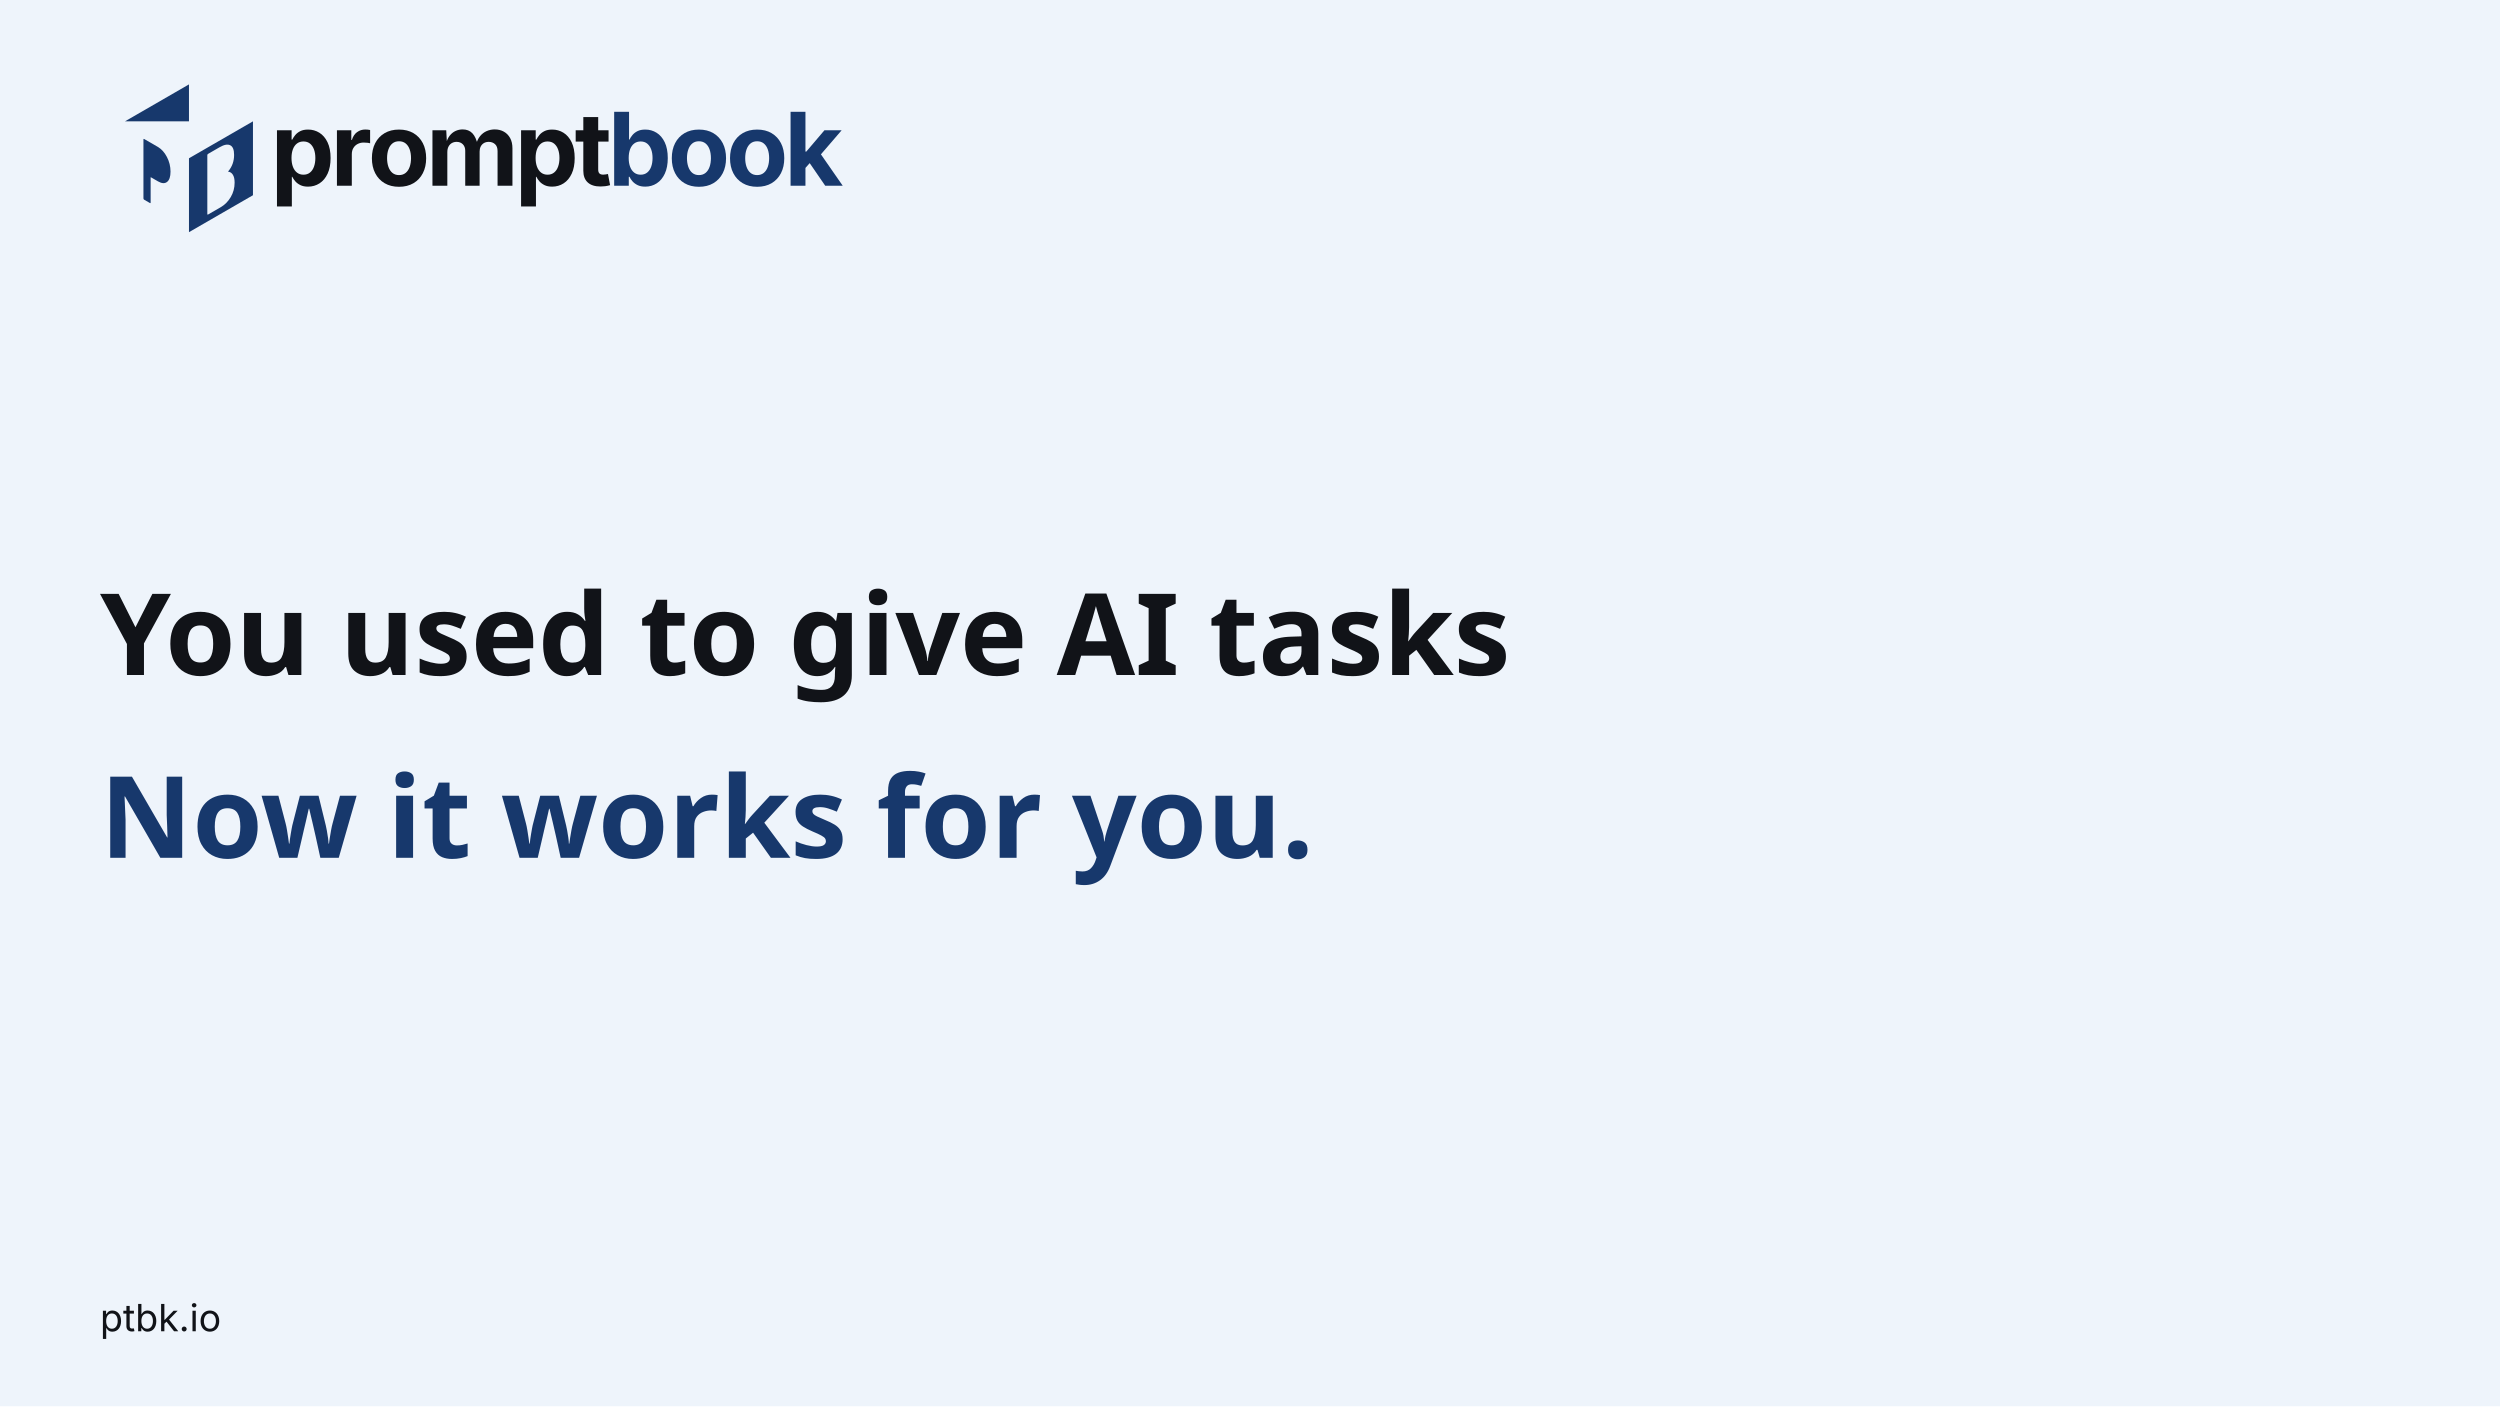
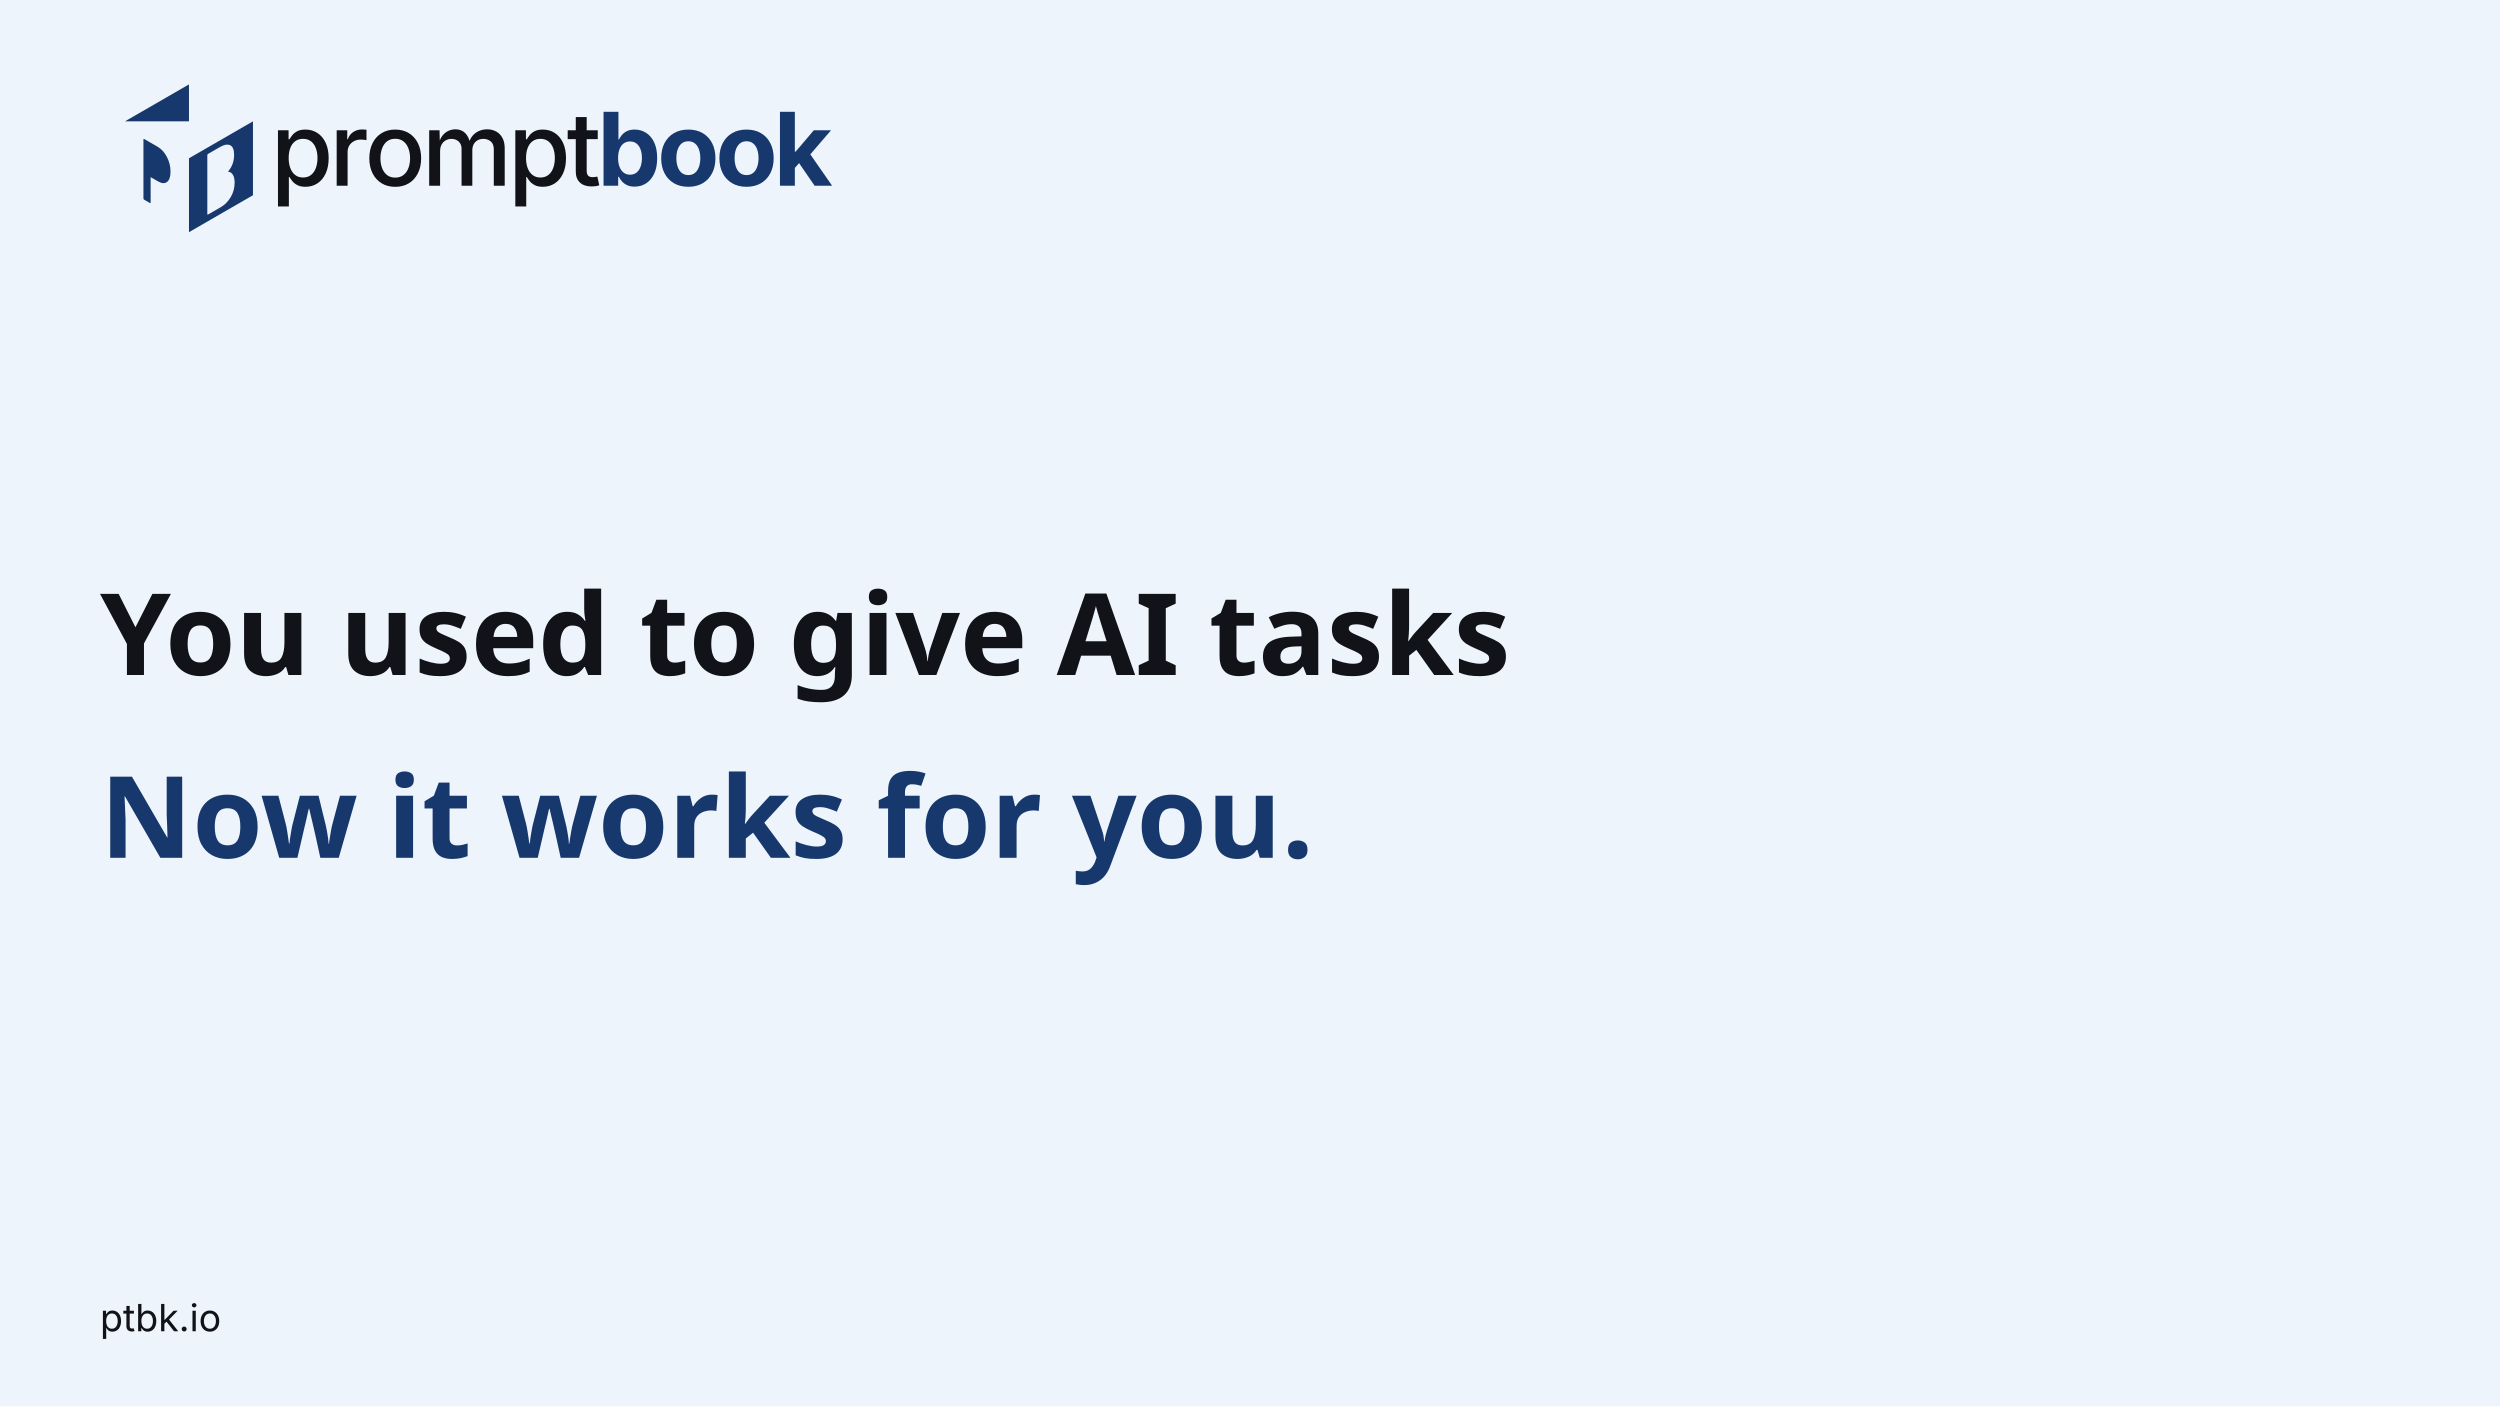
<svg xmlns="http://www.w3.org/2000/svg" width="1600" height="900" viewBox="0 0 1600 900" role="img">
  <rect width="1600" height="900" fill="#EEF4FB" />
  <g transform="translate(64 48) scale(.65)">
    <g transform="translate(10 4.395833) scale(1.212565)">
      <path fill="#17386C" transform="matrix(0.992349 0.572933 -0.992349 0.572933 -100.273 -96.45293)" d="M 170.435,57.258 V 4.896 l 26.181,26.181 v 0 z" />
      <path fill="#17386C" transform="matrix(0.992349 0.572933 0 1.145866 -157.0928 -136.5028)" d="m 197.138,68.251 c 3.15,0 5.687,1.146 7.61,3.437 1.964,2.25 2.946,5.217 2.946,8.899 0,3.601 -0.941,6.505 -2.823,8.715 -1.882,2.209 -4.357,3.314 -7.426,3.314 h -5.769 c -0.164,0 -0.245,0.082 -0.245,0.245 V 110.659 c 0,0.409 -0.205,0.614 -0.614,0.614 h -4.664 c -0.409,0 -0.614,-0.205 -0.614,-0.614 V 68.864 c 0,-0.409 0.205,-0.614 0.614,-0.614 z" />
      <path fill="#17386C" transform="matrix(0.9923484 -0.5729326 0 1.145865 -167.4698 124.8194)" d="m 233.255,63.55 v 52.362 h 52.362 V 63.55 Z m 15.625,4.7 h 9.39 c 3.723,0 6.629,0.982 8.715,2.946 2.128,1.923 3.191,4.746 3.191,8.469 0,4.419 -1.575,7.467 -4.726,9.145 -0.205,0.123 -0.225,0.225 -0.061,0.306 1.637,0.982 2.905,2.353 3.805,4.112 0.941,1.759 1.411,3.846 1.411,6.26 h 5.2e-4 c 0,3.723 -1.064,6.608 -3.192,8.654 -2.087,2.046 -4.848,3.069 -8.285,3.069 h -10.249 c -0.409,0 -0.613,-0.205 -0.613,-0.614 V 68.864 c 0,-0.409 0.204,-0.614 0.613,-0.614 z" />
    </g>
-     <path fill="#111318" transform="translate(168 109) scale(0.04882812 -0.04882812)" d="M128 -418V1118H423V930H437Q458 974 496.5 1021.0Q535 1068 598.0 1100.0Q661 1132 756 1132Q880 1132 983.0 1068.0Q1086 1004 1147.5 876.0Q1209 748 1209 557Q1209 371 1149.0 242.5Q1089 114 986.0 47.5Q883 -19 754 -19Q663 -19 600.0 12.0Q537 43 497.5 88.5Q458 134 437 179H428V-418ZM662 222Q740 222 793.5 265.0Q847 308 874.5 384.0Q902 460 902 558Q902 656 874.5 731.0Q847 806 794.0 849.0Q741 892 662 892Q585 892 531.0 850.5Q477 809 449.0 734.5Q421 660 421 558Q421 457 449.5 381.5Q478 306 532.0 264.0Q586 222 662 222Z" />
-     <path fill="#111318" transform="translate(227.0371 109) scale(0.04882812 -0.04882812)" d="M128 0V1118H418V923H430Q461 1027 533.5 1080.0Q606 1133 700 1133Q723 1133 749.5 1130.5Q776 1128 797 1123V855Q777 862 739.0 866.0Q701 870 667 870Q599 870 544.0 840.5Q489 811 458.5 758.5Q428 706 428 636V0Z" />
-     <path fill="#111318" transform="translate(263.7598 109) scale(0.04882812 -0.04882812)" d="M628 -22Q460 -22 337.0 50.5Q214 123 147.5 252.5Q81 382 81 554Q81 728 147.5 857.5Q214 987 337.0 1059.5Q460 1132 628 1132Q797 1132 919.5 1059.5Q1042 987 1108.5 857.5Q1175 728 1175 554Q1175 382 1108.5 252.5Q1042 123 919.5 50.5Q797 -22 628 -22ZM628 214Q708 214 762.0 258.5Q816 303 843.0 380.5Q870 458 870 555Q870 654 843.0 731.0Q816 808 762.0 852.0Q708 896 628 896Q548 896 494.5 852.0Q441 808 414.0 731.0Q387 654 387 555Q387 458 414.0 380.5Q441 303 494.5 258.5Q548 214 628 214Z" />
-     <path fill="#111318" transform="translate(321.0879 109) scale(0.04882812 -0.04882812)" d="M128 0V1118H406L421 840H399Q425 943 475.5 1008.0Q526 1073 594.0 1104.0Q662 1135 737 1135Q858 1135 932.0 1058.5Q1006 982 1041 822H1006Q1031 929 1087.5 998.5Q1144 1068 1221.5 1101.5Q1299 1135 1384 1135Q1487 1135 1567.5 1090.0Q1648 1045 1694.5 960.5Q1741 876 1741 754V0H1441V697Q1441 792 1389.5 838.0Q1338 884 1263 884Q1207 884 1165.5 859.5Q1124 835 1101.5 791.0Q1079 747 1079 688V0H789V705Q789 787 740.5 835.5Q692 884 615 884Q562 884 519.5 860.0Q477 836 452.5 789.5Q428 743 428 676V0Z" />
-     <path fill="#111318" transform="translate(408.3477 109) scale(0.04882812 -0.04882812)" d="M128 -418V1118H423V930H437Q458 974 496.5 1021.0Q535 1068 598.0 1100.0Q661 1132 756 1132Q880 1132 983.0 1068.0Q1086 1004 1147.5 876.0Q1209 748 1209 557Q1209 371 1149.0 242.5Q1089 114 986.0 47.5Q883 -19 754 -19Q663 -19 600.0 12.0Q537 43 497.5 88.5Q458 134 437 179H428V-418ZM662 222Q740 222 793.5 265.0Q847 308 874.5 384.0Q902 460 902 558Q902 656 874.5 731.0Q847 806 794.0 849.0Q741 892 662 892Q585 892 531.0 850.5Q477 809 449.0 734.5Q421 660 421 558Q421 457 449.5 381.5Q478 306 532.0 264.0Q586 222 662 222Z" />
-     <path fill="#111318" transform="translate(467.3848 109) scale(0.04882812 -0.04882812)" d="M683 1118V889H20V1118ZM174 1384H474V327Q474 274 497.5 248.5Q521 223 576 223Q593 223 624.0 227.5Q655 232 671 236L714 11Q664 -4 614.5 -10.0Q565 -16 520 -16Q352 -16 263.0 66.0Q174 148 174 301Z" />
-     <path fill="#17386C" transform="translate(500.0059 109) scale(0.04882812 -0.04882812)" d="M754 -19Q663 -19 600.0 12.0Q537 43 497.5 88.5Q458 134 437 179H423V0H128V1490H428V930H437Q458 974 496.5 1021.0Q535 1068 598.0 1100.0Q661 1132 756 1132Q880 1132 983.0 1068.0Q1086 1004 1147.5 876.0Q1209 748 1209 557Q1209 371 1149.0 242.5Q1089 114 986.0 47.5Q883 -19 754 -19ZM662 222Q740 222 793.5 265.0Q847 308 874.5 384.0Q902 460 902 558Q902 656 874.5 731.0Q847 806 794.0 849.0Q741 892 662 892Q585 892 531.0 850.5Q477 809 449.0 734.5Q421 660 421 558Q421 457 449.5 381.5Q478 306 532.0 264.0Q586 222 662 222Z" />
-     <path fill="#17386C" transform="translate(559.043 109) scale(0.04882812 -0.04882812)" d="M628 -22Q460 -22 337.0 50.5Q214 123 147.5 252.5Q81 382 81 554Q81 728 147.5 857.5Q214 987 337.0 1059.5Q460 1132 628 1132Q797 1132 919.5 1059.5Q1042 987 1108.5 857.5Q1175 728 1175 554Q1175 382 1108.5 252.5Q1042 123 919.5 50.5Q797 -22 628 -22ZM628 214Q708 214 762.0 258.5Q816 303 843.0 380.5Q870 458 870 555Q870 654 843.0 731.0Q816 808 762.0 852.0Q708 896 628 896Q548 896 494.5 852.0Q441 808 414.0 731.0Q387 654 387 555Q387 458 414.0 380.5Q441 303 494.5 258.5Q548 214 628 214Z" />
-     <path fill="#17386C" transform="translate(616.3711 109) scale(0.04882812 -0.04882812)" d="M628 -22Q460 -22 337.0 50.5Q214 123 147.5 252.5Q81 382 81 554Q81 728 147.5 857.5Q214 987 337.0 1059.5Q460 1132 628 1132Q797 1132 919.5 1059.5Q1042 987 1108.5 857.5Q1175 728 1175 554Q1175 382 1108.5 252.5Q1042 123 919.5 50.5Q797 -22 628 -22ZM628 214Q708 214 762.0 258.5Q816 303 843.0 380.5Q870 458 870 555Q870 654 843.0 731.0Q816 808 762.0 852.0Q708 896 628 896Q548 896 494.5 852.0Q441 808 414.0 731.0Q387 654 387 555Q387 458 414.0 380.5Q441 303 494.5 258.5Q548 214 628 214Z" />
-     <path fill="#17386C" transform="translate(673.6992 109) scale(0.04882812 -0.04882812)" d="M400 327V688H445L811 1118H1158L675 557H604ZM128 0V1490H428V0ZM826 0 490 490 691 703 1179 0Z" />
+     <path fill="#111318" transform="translate(168 109) scale(0.04882812 -0.04882812)" d="M148 -418V1118H362V936H380Q400 971 435.5 1017.0Q471 1063 534.5 1097.5Q598 1132 703 1132Q837 1132 942.5 1064.0Q1048 996 1109.0 867.0Q1170 738 1170 556Q1170 376 1110.0 246.5Q1050 117 944.5 47.5Q839 -22 703 -22Q602 -22 537.5 12.5Q473 47 436.5 93.0Q400 139 380 175H368V-418ZM654 165Q750 165 815.0 217.0Q880 269 912.5 358.0Q945 447 945 558Q945 668 912.5 755.5Q880 843 815.5 894.0Q751 945 654 945Q560 945 495.0 896.5Q430 848 397.0 761.5Q364 675 364 558Q364 442 397.5 353.5Q431 265 496.0 215.0Q561 165 654 165Z" />
+     <path fill="#111318" transform="translate(225.8164 109) scale(0.04882812 -0.04882812)" d="M148 0V1118H361V938H373Q404 1030 481.0 1082.0Q558 1134 656 1134Q677 1134 704.0 1132.5Q731 1131 749 1128V918Q737 922 703.0 926.0Q669 930 634 930Q558 930 497.0 898.0Q436 866 402.0 809.5Q368 753 368 679V0Z" />
+     <path fill="#111318" transform="translate(260.4883 109) scale(0.04882812 -0.04882812)" d="M618 -23Q461 -23 343.5 49.0Q226 121 161.0 251.0Q96 381 96 553Q96 727 161.0 857.5Q226 988 343.5 1060.0Q461 1132 618 1132Q776 1132 893.5 1060.0Q1011 988 1076.0 857.5Q1141 727 1141 553Q1141 381 1076.0 251.0Q1011 121 893.5 49.0Q776 -23 618 -23ZM618 163Q720 163 786.5 216.5Q853 270 885.5 358.5Q918 447 918 553Q918 660 885.5 749.5Q853 839 786.5 892.5Q720 946 618 946Q517 946 451.0 892.5Q385 839 352.5 750.0Q320 661 320 553Q320 447 352.5 358.5Q385 270 451.0 216.5Q517 163 618 163Z" />
+     <path fill="#111318" transform="translate(316.8887 109) scale(0.04882812 -0.04882812)" d="M148 0V1118H357L363 859H346Q370 954 420.0 1015.0Q470 1076 537.0 1106.5Q604 1137 677 1137Q799 1137 874.0 1061.5Q949 986 975 851H947Q969 943 1023.0 1007.0Q1077 1071 1153.5 1104.0Q1230 1137 1317 1137Q1416 1137 1496.5 1094.0Q1577 1051 1624.0 966.0Q1671 881 1671 754V0H1451V732Q1451 844 1388.5 894.0Q1326 944 1241 944Q1172 944 1122.0 915.0Q1072 886 1045.0 834.5Q1018 783 1018 716V0H801V746Q801 836 743.5 890.0Q686 944 597 944Q536 944 483.5 915.5Q431 887 399.5 831.5Q368 776 368 695V0Z" />
+     <path fill="#111318" transform="translate(401.707 109) scale(0.04882812 -0.04882812)" d="M148 -418V1118H362V936H380Q400 971 435.5 1017.0Q471 1063 534.5 1097.5Q598 1132 703 1132Q837 1132 942.5 1064.0Q1048 996 1109.0 867.0Q1170 738 1170 556Q1170 376 1110.0 246.5Q1050 117 944.5 47.5Q839 -22 703 -22Q602 -22 537.5 12.5Q473 47 436.5 93.0Q400 139 380 175H368V-418ZM654 165Q750 165 815.0 217.0Q880 269 912.5 358.0Q945 447 945 558Q945 668 912.5 755.5Q880 843 815.5 894.0Q751 945 654 945Q560 945 495.0 896.5Q430 848 397.0 761.5Q364 675 364 558Q364 442 397.5 353.5Q431 265 496.0 215.0Q561 165 654 165Z" />
+     <path fill="#111318" transform="translate(459.5234 109) scale(0.04882812 -0.04882812)" d="M626 1118V939H20V1118ZM183 1384H403V302Q403 235 431.5 203.5Q460 172 525 172Q542 172 570.0 176.0Q598 180 618 184L657 8Q622 -4 582.0 -9.5Q542 -15 503 -15Q351 -15 267.0 63.5Q183 142 183 284Z" />
+     <path fill="#17386C" transform="translate(489.5566 109) scale(0.04882812 -0.04882812)" d="M754 -19Q663 -19 600.0 12.0Q537 43 497.5 88.5Q458 134 437 179H423V0H128V1490H428V930H437Q458 974 496.5 1021.0Q535 1068 598.0 1100.0Q661 1132 756 1132Q880 1132 983.0 1068.0Q1086 1004 1147.5 876.0Q1209 748 1209 557Q1209 371 1149.0 242.5Q1089 114 986.0 47.5Q883 -19 754 -19ZM662 222Q740 222 793.5 265.0Q847 308 874.5 384.0Q902 460 902 558Q902 656 874.5 731.0Q847 806 794.0 849.0Q741 892 662 892Q585 892 531.0 850.5Q477 809 449.0 734.5Q421 660 421 558Q421 457 449.5 381.5Q478 306 532.0 264.0Q586 222 662 222Z" />
+     <path fill="#17386C" transform="translate(548.5938 109) scale(0.04882812 -0.04882812)" d="M628 -22Q460 -22 337.0 50.5Q214 123 147.5 252.5Q81 382 81 554Q81 728 147.5 857.5Q214 987 337.0 1059.5Q460 1132 628 1132Q797 1132 919.5 1059.5Q1042 987 1108.5 857.5Q1175 728 1175 554Q1175 382 1108.5 252.5Q1042 123 919.5 50.5Q797 -22 628 -22ZM628 214Q708 214 762.0 258.5Q816 303 843.0 380.5Q870 458 870 555Q870 654 843.0 731.0Q816 808 762.0 852.0Q708 896 628 896Q548 896 494.5 852.0Q441 808 414.0 731.0Q387 654 387 555Q387 458 414.0 380.5Q441 303 494.5 258.5Q548 214 628 214Z" />
+     <path fill="#17386C" transform="translate(605.9219 109) scale(0.04882812 -0.04882812)" d="M628 -22Q460 -22 337.0 50.5Q214 123 147.5 252.5Q81 382 81 554Q81 728 147.5 857.5Q214 987 337.0 1059.5Q460 1132 628 1132Q797 1132 919.5 1059.5Q1042 987 1108.5 857.5Q1175 728 1175 554Q1175 382 1108.5 252.5Q1042 123 919.5 50.5Q797 -22 628 -22ZM628 214Q708 214 762.0 258.5Q816 303 843.0 380.5Q870 458 870 555Q870 654 843.0 731.0Q816 808 762.0 852.0Q708 896 628 896Q548 896 494.5 852.0Q441 808 414.0 731.0Q387 654 387 555Q387 458 414.0 380.5Q441 303 494.5 258.5Q548 214 628 214Z" />
+     <path fill="#17386C" transform="translate(663.25 109) scale(0.04882812 -0.04882812)" d="M400 327V688H445L811 1118H1158L675 557H604ZM128 0V1490H428V0ZM826 0 490 490 691 703 1179 0Z" />
  </g>
  <g font-family="Outfit, sans-serif" font-size="72.727" font-weight="600" fill="#111318">
    <text x="64" y="432.0">You used to give AI tasks</text>
    <text x="64" y="549.0" fill="#17386C">Now it works for you.</text>
  </g>
  <text x="64" y="852" font-family="Inter, sans-serif" font-size="24" fill="#111318">ptbk.io</text>
</svg>
